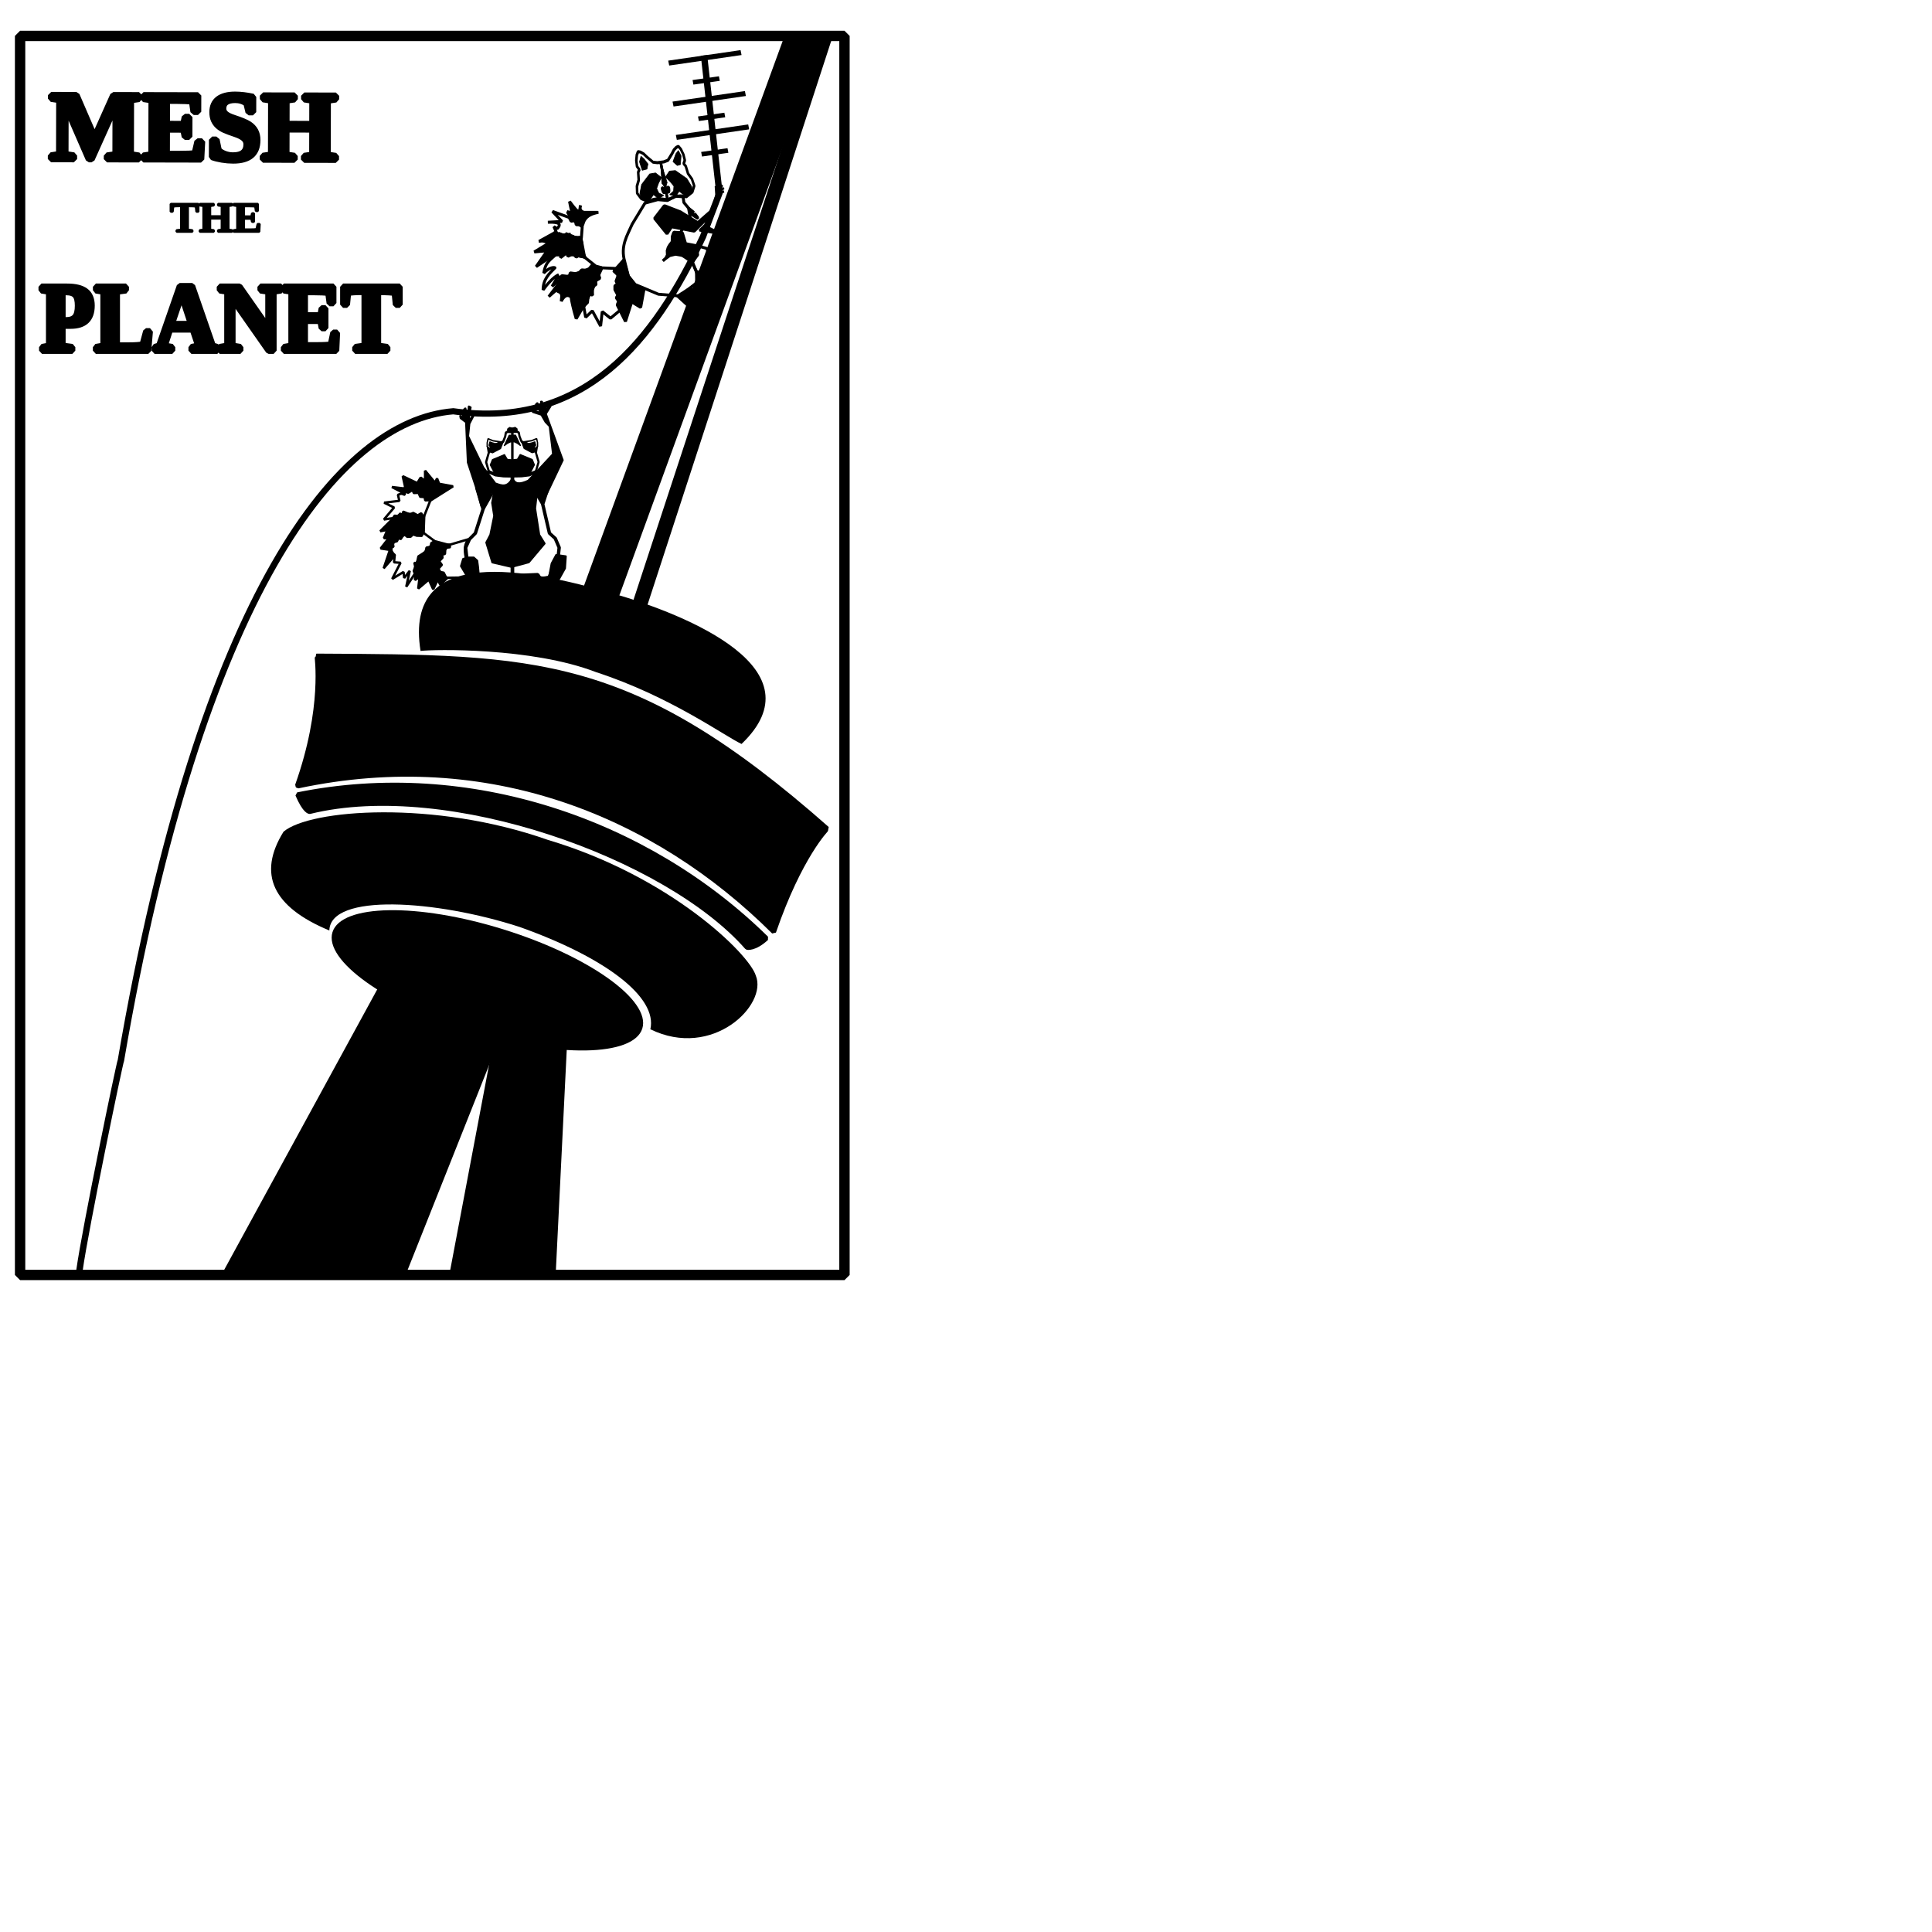
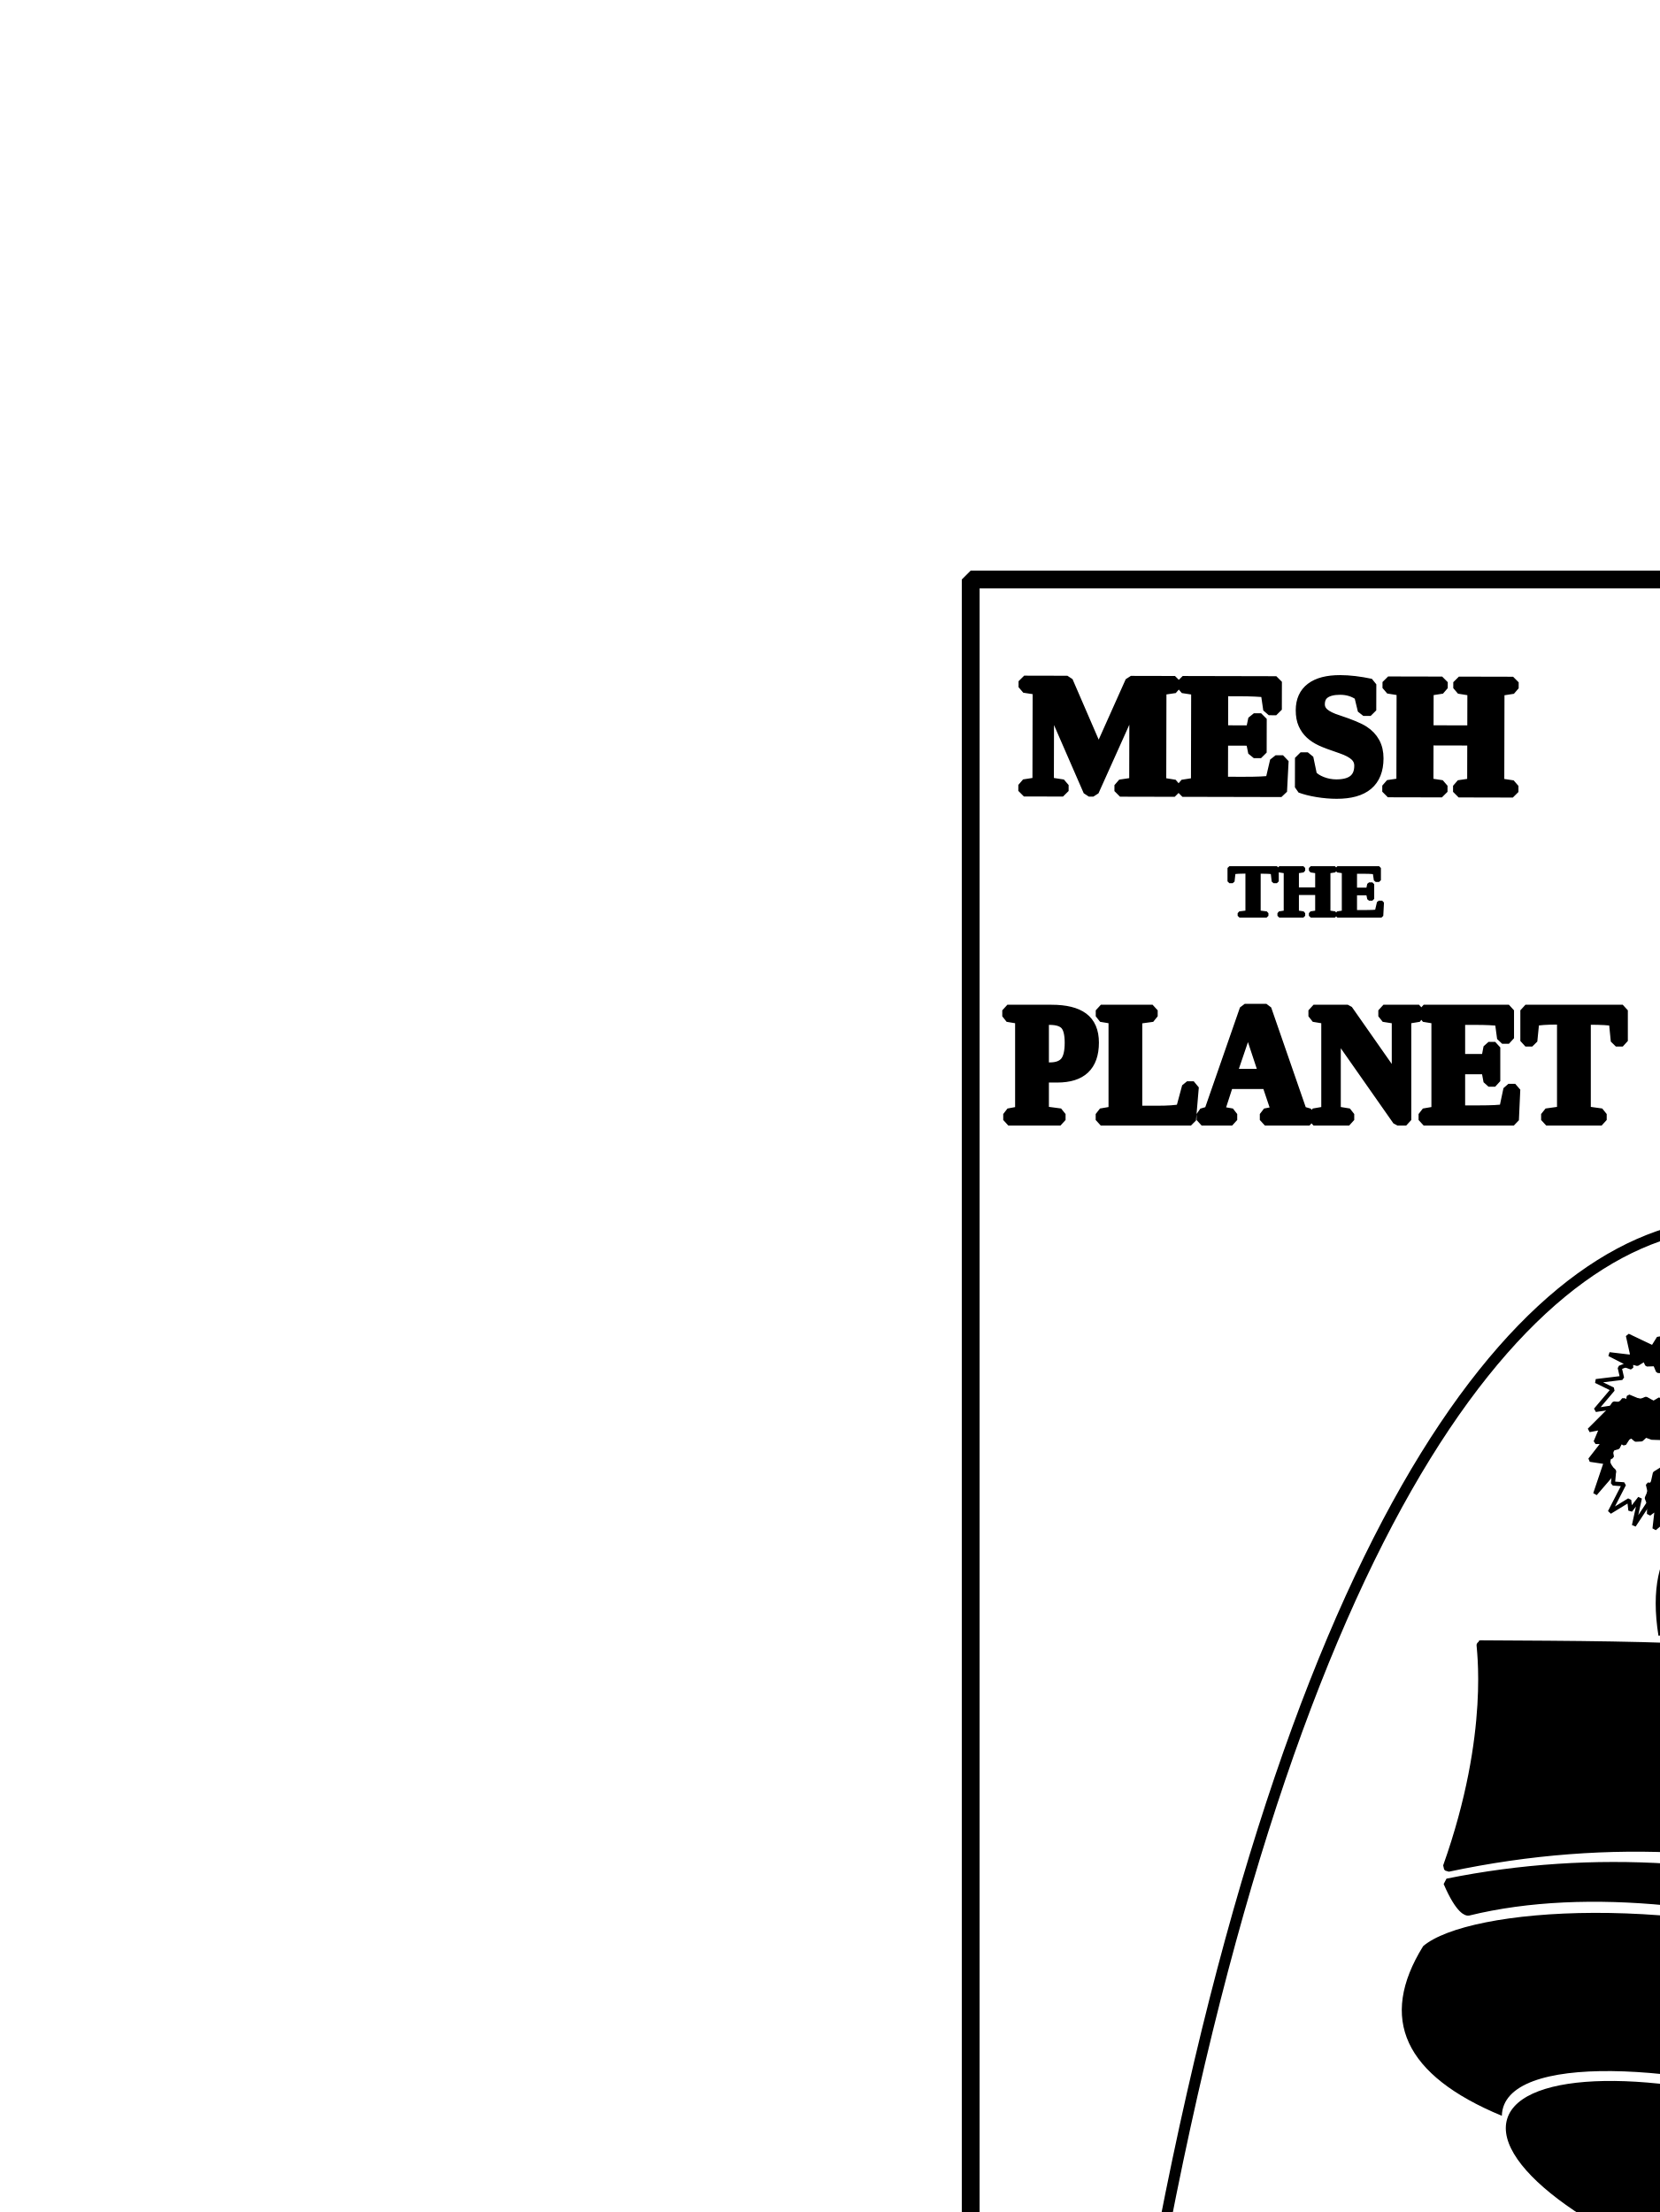
- <svg xmlns="http://www.w3.org/2000/svg" width="1296.72pt" height="1296.72pt" viewBox="0 0 1296.72 1296.72">
+ <svg xmlns="http://www.w3.org/2000/svg" width="648.48pt" height="864.48pt" viewBox="0 0 648.48 864.48">
  <defs />
-   <g id="group0" transform="matrix(0.6439767 0 0 0.6439428 -2.006424 13.87686)" fill="none">
+   <g id="group0" transform="matrix(0.6439767 0 0 0.6439428 363.84 216.24)" fill="none">
    <path id="shape0111" transform="matrix(1.1159 0 0 1.074663 85.98168 39.41045)" fill="none" stroke="#000000" stroke-width="6" stroke-linecap="square" stroke-linejoin="miter" stroke-miterlimit="2" d="M583.601 0L597.688 130.646C593.932 140.979 582.314 172.369 582.203 173.078C537.1 273.175 471.817 359.781 349.063 342.156C241.607 351.273 113.238 520.725 38.713 971.468C37.423 974.148 5.28 1135.56 0 1175.14" />
    <path id="shape311" transform="matrix(-0.2702121 0.03546806 0.06016113 0.3288145 691.4199 158.0897)" fill="#000000" fill-rule="evenodd" stroke="#000000" stroke-width="2.4" stroke-linecap="square" stroke-linejoin="bevel" d="M0 16.56L18.72 0L41.4 0.72L79.2 30.24L91.8 56.88L90 73.8L64.08 86.04L41.4 65.88L25.92 79.92L3.6 72.72L20.52 63.36L25.2 48.24L14.04 32.04Z" />
    <path id="shape021" transform="matrix(-0.2702121 0.03546806 0.06016113 0.3288145 689.311 133.6789)" fill="none" stroke="#000000" stroke-width="9.6" stroke-linecap="square" stroke-linejoin="bevel" d="M0.96 160.8L34.08 153.6L54.24 154.56L72.96 159.36L98.88 146.88L110.4 128.64L106.56 107.04L95.52 88.32L92.16 64.32L85.92 56.16L92.64 45.6L91.2 27.36L85.44 10.08L78.24 0L69.6 2.4L59.04 9.12L49.44 19.68L29.28 38.88L12.96 42.24L0 42.24Z" />
    <path id="shape24" transform="matrix(0.2702121 -0.03546806 0.06016113 0.3288145 689.0698 133.7193)" fill="none" stroke="#000000" stroke-width="9.6" stroke-linecap="square" stroke-linejoin="bevel" d="M0.96 160.8L34.08 153.6L54.24 154.56L72.96 159.36L98.88 146.88L110.4 128.64L106.56 107.04L95.52 88.32L92.16 64.32L85.92 56.16L92.64 45.6L91.2 27.36L85.44 10.08L78.24 0L69.6 2.4L59.04 9.12L49.44 19.68L29.28 38.88L12.96 42.24L0 42.24Z" />
    <path id="shape25" transform="matrix(0.2702121 -0.03546806 0.06016113 0.3288145 691.6938 147.1531)" fill="#000000" fill-rule="evenodd" stroke="#000000" stroke-width="2.4" stroke-linecap="square" stroke-linejoin="bevel" d="M0 0L10.08 66.6C6.794 73.075 -4.227 84.192 10.201 80.038C14.514 73.73 0.05 86.255 0.699 82.355Z" />
    <path id="shape26" transform="matrix(0.2731139 -0.002831231 0.01759694 0.3329513 703.9719 135.4853)" fill="#000000" fill-rule="evenodd" stroke="#000000" stroke-width="2.4" stroke-linecap="square" stroke-linejoin="bevel" d="M22.513 0L31.873 16.56L27.553 43.56L15.613 46.341L0 34.402L12.433 10.08Z" />
    <path id="shape27" transform="matrix(0.2702121 -0.03546806 0.06016113 0.3288145 695.7831 157.5258)" fill="#000000" fill-rule="evenodd" stroke="#000000" stroke-width="2.4" stroke-linecap="square" stroke-linejoin="bevel" d="M0 16.56L18.72 0L41.4 0.72L79.2 30.24L91.8 56.88L90 73.8L64.08 86.04L41.4 65.88L25.92 79.92L3.6 72.72L20.52 63.36L25.2 48.24L14.04 32.04Z" />
    <path id="shape28" transform="matrix(0.2702121 -0.03546806 0.06016113 0.3288145 696.2963 172.8529)" fill="#000000" fill-rule="evenodd" stroke="#000000" stroke-width="2.4" stroke-linecap="square" stroke-linejoin="bevel" d="M1.8 3.96L10.08 0C19.53 1.186 16.23 7.176 16.56 10.8C15.659 15.418 14.964 20.197 10.44 21.96C6.322 21.927 1.681 20.192 0 28.08C0.6 20.04 -0.813 12.805 1.8 3.96Z" />
    <path id="shape1111" transform="matrix(-0.2702121 0.03546806 0.06016113 0.3288145 691.6107 147.1552)" fill="#000000" fill-rule="evenodd" stroke="#000000" stroke-width="2.4" stroke-linecap="square" stroke-linejoin="bevel" d="M0 0L10.08 66.6C6.794 73.075 -4.227 84.192 10.201 80.038C14.514 73.73 0.05 86.255 0.699 82.355Z" />
    <path id="shape2111" transform="matrix(-0.2702121 0.03546806 0.06016113 0.3288145 676.8382 140.6279)" fill="#000000" fill-rule="evenodd" stroke="#000000" stroke-width="2.4" stroke-linecap="square" stroke-linejoin="bevel" d="M20.902 0L30.262 16.56L25.942 43.56L7.22 41.682L0 26.696L10.822 10.08Z" />
    <path id="shape411" transform="matrix(-0.2702121 0.03546806 0.06016113 0.3288145 696.4078 172.8295)" fill="#000000" fill-rule="evenodd" stroke="#000000" stroke-width="2.4" stroke-linecap="square" stroke-linejoin="bevel" d="M1.8 3.96L10.08 0C19.53 1.186 16.23 7.176 16.56 10.8C15.659 15.418 14.964 20.197 10.44 21.96C6.322 21.927 1.681 20.192 0 28.08C0.6 20.04 -0.813 12.805 1.8 3.96Z" />
    <path id="shape49" transform="matrix(-1.390057 0.2060849 0.1259093 1.282381 749.416 272.0847)" fill="#000000" fill-rule="evenodd" stroke="#000000" stroke-opacity="0" stroke-width="0.816" stroke-linecap="square" stroke-linejoin="bevel" d="M31.203 6.516L22.32 17.686L19.68 22.126L15.36 22.366L2.16 17.686L0 10.846L4.08 8.206L10.08 11.086L16.32 17.686L18.182 0Z" />
    <path id="shape53" transform="matrix(1.392169 0.2452921 -0.2219974 1.259959 730.268 256.87)" fill="#000000" fill-rule="evenodd" stroke="#000000" stroke-width="0.816" stroke-linecap="square" stroke-linejoin="bevel" d="M0 5.6L1.188 10.182L4.921 0.849L3.564 0Z" />
    <path id="shape1" transform="matrix(0.9870288 0.1605442 -0.1605442 0.9870289 662.9594 175.0745)" fill="none" stroke="#000000" stroke-width="3.038" stroke-linecap="square" stroke-linejoin="bevel" d="M14.607 12.96L5.035 36.607C1.851 49.218 -3.764 61.168 3.701 76.678L9.604 90.55L18.207 98.28L43.767 104.4L66.087 102.6L81.116 86.213L79.047 74.52L72.567 65.16L61.767 60.48L57.807 50.4L56.007 37.8L58.887 29.16L63.927 21.24L60.327 10.8L54.567 5.76L52.767 0L44.847 0.72L37.287 6.48L27.207 7.2Z" />
    <path id="shape21" transform="matrix(0.9848303 0.1735214 -0.1735214 0.9848303 727.6531 234.191)" fill="none" stroke="#000000" stroke-width="3.038" stroke-linecap="square" stroke-linejoin="bevel" d="M0 17.28L4.32 9.36L1.08 0L12.6 1.08L17.28 9.36L14.76 20.52L6.84 28.44Z" />
    <path id="shape31" transform="matrix(0.9848303 0.1735214 -0.1735214 0.9848303 748.6334 169.001)" fill="#000000" fill-rule="evenodd" stroke="#000000" stroke-opacity="0" stroke-width="3.038" stroke-linecap="square" stroke-linejoin="bevel" d="M6.022 13.466L9.313 9.109L7.509 10.116L11.009 8.466L10.081 6.131L8.228 7.357L10.514 4.676L9.325 2.817L8.228 4.472L8.376 1.347L7.113 0.536L6.701 2.775L6.244 0L4.631 0.629L4.834 3.623L2.683 5.711L2.428 3.774L1.76 2.427L0 3.685L2.458 13.806Z" />
    <path id="shape41" transform="matrix(0.9848303 0.1735214 -0.1735214 0.9848303 595.9459 188.3386)" fill="#000000" fill-rule="evenodd" stroke="#000000" stroke-width="3.038" stroke-linecap="square" stroke-linejoin="bevel" d="M18.146 23.503L19.198 17.467C21.07 11.249 26.34 8.251 32.326 5.931L17.616 8.485C12.77 8.236 12.299 4.221 12.821 2.019L12.652 9.36C10.589 8.572 7.501 6.545 0.768 0C5.541 12.942 6.998 12.17 4.185 11.095L0 10.858C1.224 11.438 4.404 17.328 9.535 17.951C12.871 19.531 14.57 21.443 17.906 23.023Z" />
    <path id="shape51" transform="matrix(0.9848303 0.1735214 -0.1735214 0.9848303 576.2139 198.3111)" fill="none" stroke="#000000" stroke-width="3.038" stroke-linecap="square" stroke-linejoin="bevel" d="M37.288 22.498L36.088 10.498L21.448 3.058L21.448 3.298L2.77 0L14.248 8.578L0 11.942C5.539 10.944 16.34 8.694 10.62 16.894L6.937 15.35L11.848 22.738Z" />
    <path id="shape61" transform="matrix(0.9848303 0.1735214 -0.1735214 0.9848303 564.2919 216.5694)" fill="#000000" fill-rule="evenodd" stroke="#000000" stroke-width="3.038" stroke-linecap="square" stroke-linejoin="bevel" d="M19.262 0L3.048 13.092L19.461 7.968L2.575 13.175C7.429 11.444 8.776 12.176 13.308 13.234L0 24.839L13.028 21.325L4.556 39.633L24.261 20.448C29.306 20.576 34.336 20.319 39.381 20.448C43.776 20.559 48.186 21.056 52.581 21.168L45.621 2.688L16.676 1.918Z" />
    <path id="shape71" transform="matrix(0.9848303 0.1735214 -0.1735214 0.9848303 573.9773 239.5259)" fill="none" stroke="#000000" stroke-width="3.038" stroke-linecap="square" stroke-linejoin="bevel" d="M52.739 7.68L38.579 5.68434e-14C29.459 3.86358e-14 20.339 1.95399e-14 11.219 0L4.259 8.88C2.153 12.017 -0.022 14.961 0 23.949C5.838 15.148 11.229 16.242 10.499 16.56C5.788 23.315 0.397 30.441 2.383 41.277C5.33 34.962 10.857 25.933 15.655 22.897L12.999 25.802L15.78 23.606L10.917 36.009C15.133 30.576 19 26.647 22.731 24.331Z" />
    <path id="shape81" transform="matrix(0.9848303 0.1735214 -0.1735214 0.9848303 581.9908 248.4925)" fill="#000000" fill-rule="evenodd" stroke="#000000" stroke-width="3.038" stroke-linecap="square" stroke-linejoin="bevel" d="M49.051 0.48L43.771 0L8.332 23.368L0 39.702C5.104 33.581 6.164 30.69 8.538 32.836C14.334 33.452 12.993 38.407 13.596 42.18C15.56 36.044 18.586 33.635 23.01 36.135C23.763 39.343 27.674 48.628 32.125 57.436L39.707 36.848L46.411 2.16Z" />
    <path id="shape91" transform="matrix(0.9848303 0.1735214 -0.1735214 0.9848303 619.4637 253.6577)" fill="none" stroke="#000000" stroke-width="3.038" stroke-linecap="square" stroke-linejoin="bevel" d="M11.49 2.375L0 45.423L3.765 55.726L9.453 47.9L20.711 62.001L19.742 46.819L29.458 52.174L41.752 37.579C49.403 33.639 32.066 8.654 26.731 0L10.53 2.135Z" />
    <path id="shape101" transform="matrix(0.9848303 0.1735214 -0.1735214 0.9848303 647.3061 247.7329)" fill="#000000" fill-rule="evenodd" stroke="#000000" stroke-width="3.038" stroke-linecap="square" stroke-linejoin="bevel" d="M6.197 0.389L0 10.496C5.899 17.044 10.591 36.434 7.505 47.923L19.013 63.442L21.855 42.227L32.072 46.276L32.203 26.27L22.832 24.265C20.425 25.686 21.851 24.921 14.094 16.898L5.641 0Z" />
    <path id="shape111" transform="matrix(0.9848303 0.1735214 -0.1735214 0.9848303 596.6808 205.7531)" fill="#000000" fill-rule="evenodd" stroke="#000000" stroke-width="3.038" stroke-linecap="square" stroke-linejoin="bevel" d="M13.046 4.767L8.083 5.642L6.346 1.317L2.258 3.013L0 0L14.02 3.377Z" />
    <path id="shape121" transform="matrix(0.9848303 0.1735214 -0.1735214 0.9848303 577.5068 232.8242)" fill="#000000" fill-rule="evenodd" stroke="#000000" stroke-width="3.038" stroke-linecap="square" stroke-linejoin="bevel" d="M4.294 5.261L0.696 10.892L6.451 10.365L11.888 9.407L12.151 12.285L17.531 6.109L19.465 9.535L24.874 5.657L28.14 8.981L32.048 4.881L32.126 0L37.726 8.485L37.039 6.926L8.186 5.292L0 12.477Z" />
    <path id="shape131" transform="matrix(0.9848303 0.1735214 -0.1735214 0.9848303 618.9646 256.6525)" fill="#000000" fill-rule="evenodd" stroke="#000000" stroke-width="3.038" stroke-linecap="square" stroke-linejoin="bevel" d="M9.562 0L8.545 6.807L8.463 4.824L11.222 10.139L7.017 13.595L7.187 13.256L8.459 17.253L7.017 18.347C4.912 23.057 6.331 25.624 6.83 28.75L2.242 27.609L2.962 37.23L0 41.164L6.678 1.037Z" />
    <path id="shape141" transform="matrix(0.9848303 0.1735214 -0.1735214 0.9848303 582.4556 219.8302)" fill="#000000" fill-rule="evenodd" stroke="#000000" stroke-width="3.038" stroke-linecap="square" stroke-linejoin="bevel" d="M0.653 8.741L0 6.419L4.22 6.528L4.39 5.001L2.851 3.236L8.293 2.116L15.684 0L11.857 2.794L10.359 0.207L19.451 2.017L19.154 2.794L22.454 2.463L25.68 1.407L29.087 7.428L3.227 1.22Z" />
    <path id="shape151" transform="matrix(0.9848303 0.1735214 -0.1735214 0.9848303 589.1571 248.3915)" fill="#000000" fill-rule="evenodd" stroke="#000000" stroke-width="3.038" stroke-linecap="square" stroke-linejoin="bevel" d="M6.58 20.971L9.974 19.613L0 21.527L2.643 17.162L10.373 16.775L10.652 12.826L17.436 12.606L18.354 13.663L21.928 7.672L28.157 7.062L32.274 0L29.422 7.326L36.623 9.469L33.851 2.063L8.786 19.613Z" />
    <path id="shape161" transform="matrix(0.9848303 0.1735214 -0.1735214 0.9848303 642.9519 258.3841)" fill="#000000" fill-rule="evenodd" stroke="#000000" stroke-width="3.038" stroke-linecap="square" stroke-linejoin="bevel" d="M3.914 0L0 2.364L5.664 6.04L4.474 12.542L7.361 16.392L8.38 13.337L4.125 17.477L4.833 21.495L8.905 26.626L7.709 29.518L10.099 32.021Z" />
    <path id="shape17" transform="matrix(0.9848303 0.1735214 -0.1735214 0.9848303 699.5197 218.5072)" fill="#000000" fill-rule="evenodd" stroke="#000000" stroke-width="3.038" stroke-linecap="square" stroke-linejoin="bevel" d="M5.337 5.602L6.133 0.93L15.01 0L20.276 10.526L32.983 10.724L33.411 21.536L30.782 28.658L20.314 23.191L11.792 23.231L6.133 25.69L2.42 29.512L0 32.376L2.696 28.852L3.669 25.438L2.696 21.048L3.113 17.634L4.225 14.707L6.171 10.967Z" />
    <path id="shape18" transform="matrix(0.9848303 0.1735214 -0.1735214 0.9848303 691.2927 172.462)" fill="#000000" fill-rule="evenodd" stroke="#000000" stroke-width="3.038" stroke-linecap="square" stroke-linejoin="bevel" d="M15.53 47.687L18.924 39.711L42.92 40.083L57.68 19.203L60.841 0L59.48 0.123L58.4 14.163L45.08 30.723L25.203 22.741L7.731 19.314L0 34.117Z" />
    <path id="shape20" transform="matrix(1 0 0 1 720.6618 195.0717)" fill="#000000" fill-rule="evenodd" stroke="#000000" stroke-width="2.486" stroke-linecap="square" stroke-linejoin="bevel" d="M0 0C2.61 2.015 2.43 1.945 5.04 3.96C7.469 7.231 2.661 0.536 9.72 9.84L9.72 11.28L1.56 6L0.48 1.44Z" />
    <path id="shape211" transform="matrix(1 0 0 1 732.3018 213.3593)" fill="#000000" fill-rule="evenodd" stroke="#000000" stroke-width="2.486" stroke-linecap="square" stroke-linejoin="bevel" d="M7.932 1.754L17.892 6.674L17.05 7.976L0 5.232L5.34 0Z" />
    <g id="group01" transform="matrix(1 0 0 1 399.4217 396.6901)" fill="none">
      <path id="shape231" transform="matrix(1 0 0 1 3.84 92.47502)" fill="none" stroke="#000000" stroke-width="2.486" stroke-linecap="square" stroke-linejoin="bevel" d="M48.48 9.147C44.404 7.025 33.758 1.363 30.083 0.043C22.898 -0.285 22.104 1.312 20.919 2.589L14.64 5.067L16.08 11.307L0.24 13.227L10.56 18.267L0 30.747L9.6 29.307C13.914 27.507 17.467 24.159 24.652 24.82C34.665 25.352 38.465 28.165 41.52 28.227L48.24 11.307Z" />
      <path id="shape241" transform="matrix(1 0 0 1 -1.1368683772e-13 117.6349)" fill="#000000" fill-rule="evenodd" stroke="#000000" stroke-width="2.486" stroke-linecap="square" stroke-linejoin="bevel" d="M45.24 19.027L45.84 1.867L27.644 0L11.52 6.307L0 17.827L7.44 16.387L3.84 25.027L8.88 25.027L0.48 35.827L10.08 37.267L3.6 56.467L15.255 42.935C10.672 38.737 10.072 33.876 12.54 31.395C13.922 24.015 33.859 17.061 45.36 19.267Z" />
      <path id="shape29" transform="matrix(1 0 0 1 9.824745 130.5325)" fill="#000000" fill-rule="evenodd" stroke="#000000" stroke-width="2.239" stroke-linecap="square" stroke-linejoin="bevel" d="M33.602 9.843L28.171 9.673L24.438 8.316L21.892 10.691L18.328 10.861L14.934 7.976L11.54 13.237L9.334 12.049L7.637 15.443L3.224 16.631L4.073 21.213L0 21.383L2.036 10.861L17.819 0L35.468 3.734L35.468 3.734Z" />
      <g id="group1" transform="translate(11.47373, -1.1368683772e-13)" fill="none">
        <path id="shape02" transform="matrix(0.7405635 0 0 0.6873078 72.36445 162.562)" fill="#000000" fill-rule="evenodd" stroke="#000000" stroke-width="2.006" stroke-linecap="square" stroke-linejoin="bevel" d="M34.2 31.44L28.303 46.711L18.083 47.16L9.434 30.542L0 13.474L3.145 2.246L9.434 0L18.476 0L23.586 4.941L24.765 14.373L25.945 28.296Z" />
        <path id="shape11" transform="matrix(0.7405635 0 0 0.6873078 154.2115 159.8403)" fill="#000000" fill-rule="evenodd" stroke="#000000" stroke-width="2.006" stroke-linecap="square" stroke-linejoin="bevel" d="M0 36L7.014 46.08L19.095 46.08L28.058 37.44L36.631 20.88L37.8 2.16L23.771 0L17.146 13.32L13.639 33.12Z" />
        <path id="shape21111" transform="matrix(0.7405635 0 0 0.6873078 143.2808 -1.1368683772e-13)" fill="#000000" fill-rule="evenodd" stroke="#000000" stroke-width="2.006" stroke-linecap="square" stroke-linejoin="bevel" d="M0 119.16L33.84 79.92L29.16 38.16L23.4 31.68L17.64 20.88L5.4 16.56L5.4 12.96L16.56 17.28L9.72 4.68L12.24 2.16L17.64 14.4L16.92 0L19.08 0.36L19.8 14.04L22.68 3.6L27 2.88L22.32 14.4L28.8 7.56L31.32 7.2L24.48 19.08L48.24 89.28L25.56 140.76L12.96 139.68Z" />
        <path id="shape3111" transform="matrix(0.4713958 0 0 0.5451302 125.9845 27.21739)" fill="#000000" fill-rule="evenodd" stroke="#000000" stroke-width="2.006" stroke-linecap="square" stroke-linejoin="bevel" d="M0 1.44L6.72 0L11.04 2.88L11.04 6.24L10.56 8.64L0.96 8.64Z" />
        <path id="shape4" transform="matrix(0.4713958 0 0 0.5451302 126.2108 31.66565)" fill="none" stroke="#000000" stroke-width="4.56" stroke-linecap="square" stroke-linejoin="bevel" d="M10.56 0L14.4 1.92L15.84 9.12L20.16 18.72L28.8 22.56L45.12 26.4L51.84 39.36L58.08 58.08L51.84 76.32L36 82.08L19.68 84L0 84.48L0 0.48Z" />
        <path id="shape5" transform="matrix(0.4713958 0 0 0.5451302 137.7506 38.9922)" fill="none" stroke="#000000" stroke-width="2.88" stroke-linecap="square" stroke-linejoin="bevel" d="M0 6.24L18.24 3.84L29.28 0L31.2 7.68L31.2 14.88L25.44 19.2L20.16 12.48Z" />
        <path id="shape6" transform="matrix(0.4713958 0 0 0.5451302 135.4879 41.60883)" fill="#000000" fill-rule="evenodd" stroke="#000000" stroke-width="2.006" stroke-linecap="square" stroke-linejoin="bevel" d="M0 0L6.24 13.92L24 22.08L31.2 20.16L24.48 6.72Z" />
        <path id="shape7" transform="matrix(0.4713958 0 0 0.5451302 126.2108 35.32893)" fill="#000000" fill-rule="evenodd" stroke="#000000" stroke-width="2.006" stroke-linecap="square" stroke-linejoin="bevel" d="M0.48 0L7.2 0L18.24 20.16L10.56 15.36L3.36 12.48L0 13.44Z" />
        <path id="shape8" transform="matrix(0.4713958 0 0 0.5451302 125.9845 55.47694)" fill="#000000" fill-rule="evenodd" stroke="#000000" stroke-width="2.006" stroke-linecap="square" stroke-linejoin="bevel" d="M17.76 0L44.64 9.6L49.44 19.68L39.36 36.96L18.72 39.84L0 39.84L0.96 10.08L11.52 9.12Z" />
        <path id="shape9" transform="matrix(0.4713958 0 0 0.5451302 151.3268 46.84208)" fill="none" stroke="#000000" stroke-width="2.006" stroke-linecap="square" stroke-linejoin="miter" stroke-miterlimit="2" d="M2.4 0L0 13.92" />
        <path id="shape10" transform="matrix(0.4713958 0 0 0.5451302 149.2525 48.04038)" fill="#000000" fill-rule="evenodd" stroke="#000000" stroke-width="2.006" stroke-linecap="square" stroke-linejoin="bevel" d="M5.431 0L4.243 9.504L0 3.394Z" />
        <path id="shape11111" transform="matrix(0.4713958 0 0 0.5451302 144.3726 42.21214)" fill="#000000" fill-rule="evenodd" stroke="#000000" stroke-width="2.006" stroke-linecap="square" stroke-linejoin="bevel" d="M0 3.055L5.6 1.867L11.37 0L13.237 6.619L10.182 10.013Z" />
        <path id="shape03" transform="matrix(-0.4713958 0 0 0.5451302 126.4519 27.31316)" fill="#000000" fill-rule="evenodd" stroke="#000000" stroke-width="2.006" stroke-linecap="square" stroke-linejoin="bevel" d="M0 1.44L6.72 0L11.04 2.88L11.04 6.24L10.56 8.64L0.96 8.64Z" />
        <path id="shape12" transform="matrix(-0.4713958 0 0 0.5451302 126.2257 31.76142)" fill="none" stroke="#000000" stroke-width="4.8" stroke-linecap="square" stroke-linejoin="bevel" d="M10.56 0L14.4 1.92L15.84 9.12L20.16 18.72L28.8 22.56L45.12 26.4L51.84 39.36L58.08 58.08L51.84 76.32L36 82.08L19.68 84L0 84.48L0 0.48Z" />
        <path id="shape22" transform="matrix(-0.4713958 0 0 0.5451302 114.6859 39.08797)" fill="none" stroke="#000000" stroke-width="2.88" stroke-linecap="square" stroke-linejoin="bevel" d="M0 6.24L18.24 3.84L29.28 0L31.2 7.68L31.2 14.88L25.44 19.2L20.16 12.48Z" />
        <path id="shape32" transform="matrix(-0.4713958 0 0 0.5451302 116.9486 41.70459)" fill="#000000" fill-rule="evenodd" stroke="#000000" stroke-width="2.006" stroke-linecap="square" stroke-linejoin="bevel" d="M0 0L6.24 13.92L24 22.08L31.2 20.16L24.48 6.72Z" />
        <path id="shape4111" transform="matrix(-0.4713958 0 0 0.5451302 126.2257 35.42469)" fill="#000000" fill-rule="evenodd" stroke="#000000" stroke-width="2.006" stroke-linecap="square" stroke-linejoin="bevel" d="M0.48 0L7.2 0L18.24 20.16L10.56 15.36L3.36 12.48L0 13.44Z" />
        <path id="shape511" transform="matrix(-0.4713958 0 0 0.5451302 126.4519 55.57271)" fill="#000000" fill-rule="evenodd" stroke="#000000" stroke-width="2.006" stroke-linecap="square" stroke-linejoin="bevel" d="M17.76 0L44.64 9.6L49.44 19.68L39.36 36.96L18.72 39.84L0 39.84L0.96 10.08L11.52 9.12Z" />
        <path id="shape611" transform="matrix(-0.4713958 0 0 0.5451302 101.1097 46.93784)" fill="none" stroke="#000000" stroke-width="2.006" stroke-linecap="square" stroke-linejoin="miter" stroke-miterlimit="2" d="M2.4 0L0 13.92" />
        <path id="shape711" transform="matrix(-0.4713958 0 0 0.5451302 103.1839 48.13614)" fill="#000000" fill-rule="evenodd" stroke="#000000" stroke-width="2.006" stroke-linecap="square" stroke-linejoin="bevel" d="M5.431 0L4.243 9.504L0 3.394Z" />
        <path id="shape811" transform="matrix(-0.4713958 0 0 0.5451302 108.0638 42.30791)" fill="#000000" fill-rule="evenodd" stroke="#000000" stroke-width="2.006" stroke-linecap="square" stroke-linejoin="bevel" d="M0 3.055L5.6 1.867L11.37 0L13.237 6.619L10.182 10.013Z" />
        <path id="shape1211" transform="matrix(0.7405635 0 0 0.6873078 77.51877 73.40447)" fill="none" stroke="#000000" stroke-width="4.8" stroke-linecap="square" stroke-linejoin="bevel" d="M32.4 0L22.56 10.32L18.699 33.547L24.532 56.768L13.68 93.36L5.411 102.337L0 115.2L2.4 138.48L11.52 153.36L14.16 160.56L26.88 162L30.24 156L65.76 157.68L65.76 6.48L53.04 6.24L42.24 4.8Z" />
        <path id="shape012" transform="matrix(-0.7405636 0 0 0.6873078 175.0212 73.35206)" fill="none" stroke="#000000" stroke-width="4.8" stroke-linecap="square" stroke-linejoin="bevel" d="M32.4 0L22.56 10.32L17.682 31.005L23.192 49.337L13.68 93.36L5.52 101.28L0 115.2L2.4 138.48L11.52 153.36L14.16 160.56L26.88 162L30.24 156L65.76 157.68L65.76 6.48L53.04 6.24L42.24 4.8Z" />
        <path id="shape13" transform="matrix(0.7405635 0 0 0.6873078 126.396 80.19646)" fill="#000000" fill-rule="evenodd" stroke="#000000" stroke-width="2.006" stroke-linecap="square" stroke-linejoin="bevel" d="M2.174 3.36C6.456 15.179 38.229 0.891 32.894 0L34.56 23.238L32.16 45.798L37.92 85.638L45.6 99.078L23.04 127.878L0 134.598Z" />
        <path id="shape14" transform="matrix(0.7405635 0 0 0.6873078 126.9681 78.81368)" fill="#000000" fill-rule="evenodd" stroke="#000000" stroke-width="2.006" stroke-linecap="square" stroke-linejoin="bevel" d="M31.651 7.841C21.235 10.074 11.153 21.048 0 9.581L0.379 4.107C8.913 22.507 43.309 -15.495 31.651 7.841Z" />
        <path id="shape15" transform="matrix(0.7405635 0 0 0.6873078 98.75813 79.78172)" fill="#000000" fill-rule="evenodd" stroke="#000000" stroke-width="2.006" stroke-linecap="square" stroke-linejoin="bevel" d="M37.172 0C30.151 14.861 22.491 11.699 13.19 8.031L8.28 38.001L11.16 57.801L5.76 86.241L0 98.121L8.64 128.721L36 135.561Z" />
        <path id="shape16" transform="matrix(0.7405635 0 0 0.6873078 71.56464 4.948616)" fill="#000000" fill-rule="evenodd" stroke="#000000" stroke-width="2.006" stroke-linecap="square" stroke-linejoin="bevel" d="M49.32 115.92L33.12 92.88L11.88 45.72L13.68 27L21.6 10.44L20.16 7.56L15.12 19.8L12.96 17.28L15.48 1.8L12.24 0L10.8 15.48L7.92 2.88L5.4 5.04L8.64 15.48L5.4 8.64L1.44 8.28L5.4 17.64L0 14.4L0.72 18.72L8.28 24.84L10.8 85.68L25.56 133.92L47.52 131.04Z" />
        <path id="shape211111" transform="matrix(0.7404624 -0.01107392 0.01254763 0.687214 88.0753 89.50357)" fill="#000000" fill-rule="evenodd" stroke="#000000" stroke-width="2.006" stroke-linecap="square" stroke-linejoin="bevel" d="M11.555 0L7.222 29.538L0 1.055Z" />
        <path id="shape221" transform="matrix(0.7405635 0 0 0.6873078 150.1644 95.85361)" fill="#000000" fill-rule="evenodd" stroke="#000000" stroke-width="2.006" stroke-linecap="square" stroke-linejoin="bevel" d="M0 0L9.127 16.885L15.211 1.023Z" />
        <path id="shape23" transform="matrix(1.413613 0 0 1.279367 94.50426 94.87783)" fill="#000000" fill-rule="evenodd" stroke="#000000" stroke-width="0.816" stroke-linecap="square" stroke-linejoin="bevel" d="M8.28 0.84L1.515 14.088L0 6.96L0.24 0Z" />
        <path id="shape19" transform="matrix(1 0 0 1 46.0383 143.7417)" fill="none" stroke="#000000" stroke-width="2.486" stroke-linecap="square" stroke-linejoin="bevel" d="M13.768 6.12L34.648 0C25.578 9.339 34.836 26.315 35.978 39.909L12.049 40.248C6.495 38.32 2.85 32.253 0 24.465C8.548 12.128 9.684 10.3 14.128 5.76Z" />
        <path id="shape2211" transform="matrix(1 0 0 1 0.6959768 72.34172)" fill="#000000" fill-rule="evenodd" stroke="#000000" stroke-width="2.486" stroke-linecap="square" stroke-linejoin="bevel" d="M39.67 31.44L63.67 16.32L49.2 13.68L47.04 8.16L44.88 12.48L34.56 0L34.56 10.8L30 7.2L26.4 12.96L11.28 5.76L14.16 18.72L0 17.04L12.08 23.231C14.57 20.687 17.962 19.723 22.262 20.346C26.891 20.376 30.279 24.129 34.08 26.64Z" />
        <path id="shape251" transform="matrix(1 0 0 1 -4.4267230237e-06 137.3592)" fill="none" stroke="#000000" stroke-width="2.486" stroke-linecap="square" stroke-linejoin="bevel" d="M45.529 8.617L34.246 0.263C27.413 0.124 12.838 -2.115 2.933 9.465L2.594 9.635C2.19 11.285 -3.631 21.383 3.612 22.702L2.926 30.503L9.646 30.983L1.006 47.783L12.766 40.583L13.486 46.823L19.246 39.383L15.646 55.943L24.907 41.911C24.577 38.77 24.299 35.619 26.183 32.036C26.463 30.326 29.189 26.137 32.122 23.211L45.766 8.543Z" />
        <path id="shape261" transform="matrix(1 0 0 1 24.76627 145.9017)" fill="#000000" fill-rule="evenodd" stroke="#000000" stroke-width="2.486" stroke-linecap="square" stroke-linejoin="bevel" d="M35.76 3.96L20.88 0L6.96 15.24L1.416 23.493L0.24 30.84L0 40.44L4.8 36.84L3.36 49.32L14.4 39.96L18.96 50.04L23.76 39.96L26.4 45.48L33.6 38.28C29.34 36.185 22.425 28.264 23.478 26.209C22.853 24.176 22.987 29.235 23.648 22.815C26.23 16.052 29.468 9.597 35.76 3.96Z" />
        <path id="shape271" transform="matrix(1 0 0 1 43.66242 149.0217)" fill="#000000" fill-rule="evenodd" stroke="#000000" stroke-width="2.239" stroke-linecap="square" stroke-linejoin="bevel" d="M17.649 3.233L13.407 3.742L12.728 5.609L12.389 10.191L9.504 10.87L9.843 14.094L6.449 17.658L9.164 21.561L5.77 25.295L6.788 28.689L11.031 29.538L14.255 35.986L0 29.877L1.697 7.985L10.864 0L17.344 0.48Z" />
        <path id="shape281" transform="matrix(1 0 0 1 23.29774 145.3017)" fill="#000000" fill-rule="evenodd" stroke="#000000" stroke-width="2.239" stroke-linecap="square" stroke-linejoin="bevel" d="M22.468 0L18.328 2.541L17.649 6.274L13.407 7.123L12.389 11.535L12.219 11.705L4.921 16.287L3.394 23.245L0.679 23.075L1.697 27.488L0 31.391L1.697 35.803L9.843 28.166L15.274 15.438L26.909 2.04L18.328 5.256Z" />
        <path id="shape30" transform="matrix(1 0 0 1 1.745128 114.9196)" fill="#000000" fill-rule="evenodd" stroke="#000000" stroke-width="2.239" stroke-linecap="square" stroke-linejoin="bevel" d="M2.376 6.958L0 6.788L1.697 4.243L5.431 4.582L7.637 1.867L9.673 4.582L10.691 0L17.649 2.885L21.213 1.358L25.795 3.903L29.529 1.697L32.074 6.109L15.783 7.976L1.697 7.806L1.527 7.128Z" />
        <path id="shape31111" transform="matrix(1 0 0 1 10.23041 87.42728)" fill="#000000" fill-rule="evenodd" stroke="#000000" stroke-width="2.239" stroke-linecap="square" stroke-linejoin="bevel" d="M30.038 15.783L25.116 15.952L24.438 12.558L19.856 12.219L18.159 8.146L13.237 8.316L11.879 5.261L7.467 7.976L3.734 6.958L3.903 10.182L0 8.825L5.431 0L34.79 12.728L28.171 6.109Z" />
      </g>
    </g>
    <path id="shape34" transform="matrix(5.408762 1.934222 -1.849612 5.033347 714.1897 12.7014)" fill="none" stroke="#000000" stroke-width="0.96" stroke-linecap="square" stroke-linejoin="miter" stroke-miterlimit="2" d="M0 6.182L10.833 0" />
    <path id="shape35" transform="matrix(1.316517 0.5014788 -0.4856514 1.241809 731.8671 53.64867)" fill="none" stroke="#000000" stroke-width="3.6" stroke-linecap="square" stroke-linejoin="miter" stroke-miterlimit="2" d="M0 8.247L14.059 0" />
    <path id="shape341" transform="matrix(5.408762 1.934222 -1.849613 5.033347 718.7081 55.38864)" fill="none" stroke="#000000" stroke-width="0.96" stroke-linecap="square" stroke-linejoin="miter" stroke-miterlimit="2" d="M0 6.182L10.833 0" />
    <path id="shape342" transform="matrix(5.408762 1.934222 -1.849612 5.033347 722.1464 90.1559)" fill="none" stroke="#000000" stroke-width="0.96" stroke-linecap="square" stroke-linejoin="miter" stroke-miterlimit="2" d="M0 6.182L10.833 0" />
    <path id="shape351" transform="matrix(1.316517 0.5014788 -0.4856514 1.241809 740.8196 128.6166)" fill="none" stroke="#000000" stroke-width="3.6" stroke-linecap="square" stroke-linejoin="miter" stroke-miterlimit="2" d="M0 8.247L14.059 0" />
    <path id="shape352" transform="matrix(1.316517 0.5014788 -0.4856514 1.241809 737.5321 91.62447)" fill="none" stroke="#000000" stroke-width="3.6" stroke-linecap="square" stroke-linejoin="miter" stroke-miterlimit="2" d="M0 8.247L14.059 0" />
    <path id="shape521" transform="matrix(0.5267747 0.03295335 -0.05138546 0.6728725 497.1973 1009.487)" fill="#000000" fill-rule="evenodd" stroke="#000000" stroke-width="9.6" stroke-linecap="square" stroke-linejoin="bevel" d="M62.158 0L0 436.224L198.853 432.822L185.228 38.165Z" />
    <path id="shape421" transform="matrix(0.5209888 0.0777696 -0.1213472 0.6654816 294.5897 991.7786)" fill="#000000" fill-rule="evenodd" stroke="#000000" stroke-width="9.6" stroke-linecap="square" stroke-linejoin="bevel" d="M203.06 0L0 473.089L348.002 432.421L451.635 33.503Z" />
    <path id="shape3" transform="matrix(0.9549333 0.2968211 -0.2968211 0.9549333 366.1648 896.8944)" fill="#000000" fill-rule="evenodd" stroke="#000000" stroke-opacity="0" stroke-width="6" stroke-linecap="square" stroke-linejoin="bevel" d="M338.164 55.68C338.164 24.929 262.464 1.88297e-15 169.082 0C75.701 -1.88297e-15 1.14359e-14 24.929 0 55.68C-1.14359e-14 86.431 75.701 111.36 169.082 111.36C262.464 111.36 338.164 86.431 338.164 55.68Z" />
    <path id="shape01" transform="matrix(0.4793001 0.2470312 -0.2271826 0.6259634 828.1761 -3.3750779949e-14)" fill="#000000" fill-rule="evenodd" stroke="#000000" stroke-width="9.6" stroke-linecap="square" stroke-linejoin="bevel" d="M61.242 5.051C60.608 5.024 63.498 0.081 63.354 0L61.633 1012.53C61.633 1025.43 51.176 1035.88 38.278 1035.88L23.355 1035.88C10.456 1035.88 -1.77636e-15 1025.43 0 1012.53L1.958 25.763C23.374 18.681 43.135 11.777 61.242 5.051Z" />
    <path id="shape011" transform="matrix(0.4881037 0.221848 -0.2074467 0.6353648 859.1649 11.9413)" fill="#000000" fill-rule="evenodd" stroke="#000000" stroke-width="9.6" stroke-linecap="square" stroke-linejoin="bevel" d="M18.883 0L19.715 1023.1C19.715 1024.55 18.541 1025.72 17.093 1025.72L2.622 1025.72C1.174 1025.72 -4.44089e-16 1024.55 1.22208e-31 1023.1L2.045 5.502C1.459 6.147 18.726 0.496 18.883 0Z" />
    <path id="shape01111" transform="matrix(0.9613806 0.275223 -0.275223 0.9613807 462.6579 545.6388)" fill="#000000" fill-rule="evenodd" stroke="#000000" stroke-opacity="0" stroke-width="6" stroke-linecap="square" stroke-linejoin="bevel" d="M358.539 113.975C415.095 17.24 270.579 3.55271e-15 183.959 1.04937e-30C97.339 -3.55271e-15 -38.348 9.018 10.214 112.838C22.324 107.641 120.616 77.291 192.108 83.733C273.581 86.68 338.788 110.803 358.539 113.975Z" />
    <path id="shape2" transform="matrix(0.9510126 0.3091528 -0.3091528 0.9510126 319.6271 770.9739)" fill="#000000" fill-rule="evenodd" stroke="#000000" stroke-opacity="0" stroke-width="6" stroke-linecap="square" stroke-linejoin="bevel" d="M517.51 67.683C504.143 48.471 400.785 -3.198 267.824 0.156C142.27 -3.047 21.853 46.403 3.011 77.208C-9.36 127.611 16.39 155.328 80.262 160.359C69.037 122.925 175.917 95.558 267.791 95.558C363.144 98.183 427.3 120.861 430.263 154.845C501.798 164.962 538.856 92.855 517.51 67.683Z" />
    <text id="shape0" transform="matrix(1.415534 0.003128221 -0.003119883 1.411761 54.60727 144.1891)" fill="#000000" stroke="#000000" stroke-width="4.8" stroke-linecap="square" stroke-linejoin="bevel" font-family="Renner*" font-size="72" font-size-adjust="0.348" font-weight="600">
      <tspan x="0">MESH</tspan>
    </text>
    <text id="shape111" transform="matrix(0.9442623 0 0 0.923077 180.3241 220.0064)" fill="#000000" stroke="#000000" stroke-width="2.4" stroke-linecap="square" stroke-linejoin="bevel" font-family="Renner*" font-size="48" font-size-adjust="0.348" font-weight="600">
      <tspan x="0">THE</tspan>
    </text>
    <text id="shape211" transform="matrix(1.288935 0 0 1.411765 44.72288 343.9229)" fill="#000000" stroke="#000000" stroke-width="4.8" stroke-linecap="square" stroke-linejoin="bevel" font-family="Renner*" font-size="72" font-size-adjust="0.348" font-weight="600">
      <tspan x="0">PLANET</tspan>
    </text>
    <rect id="shape011" transform="matrix(1 0 0 1 24.06168 15.89046)" fill="none" stroke="#000000" stroke-width="10.8" stroke-linecap="square" stroke-linejoin="bevel" width="859.2" height="1291.44" />
    <path id="shape021" transform="matrix(1 0 0 1 313.2617 796.6197)" fill="#000000" fill-rule="evenodd" stroke="#000000" stroke-width="4.759" stroke-linecap="square" stroke-linejoin="bevel" d="M12.72 27.831C12.463 27.885 7.743 28.099 0 10.071C178.083 -26.005 364.258 37.362 488.64 159.831C476.16 171.3 468.48 169.453 468.48 169.431C385.553 74.767 157.555 -7.741 12.72 27.831Z" />
    <path id="shape0111" transform="matrix(1 0 0 1 313.0217 662.0906)" fill="#000000" fill-rule="evenodd" stroke="#000000" stroke-width="4.759" stroke-linecap="square" stroke-linejoin="bevel" d="M0 135C29.07 53.21 19.879 0.194 20.4 0C248.134 1.283 347.861 -0.305 552.24 180.12C551.917 180.239 523.715 208.658 496.56 287.64C373.673 165.211 199.422 93.433 0.72 135.72Z" />
  </g>
</svg>
